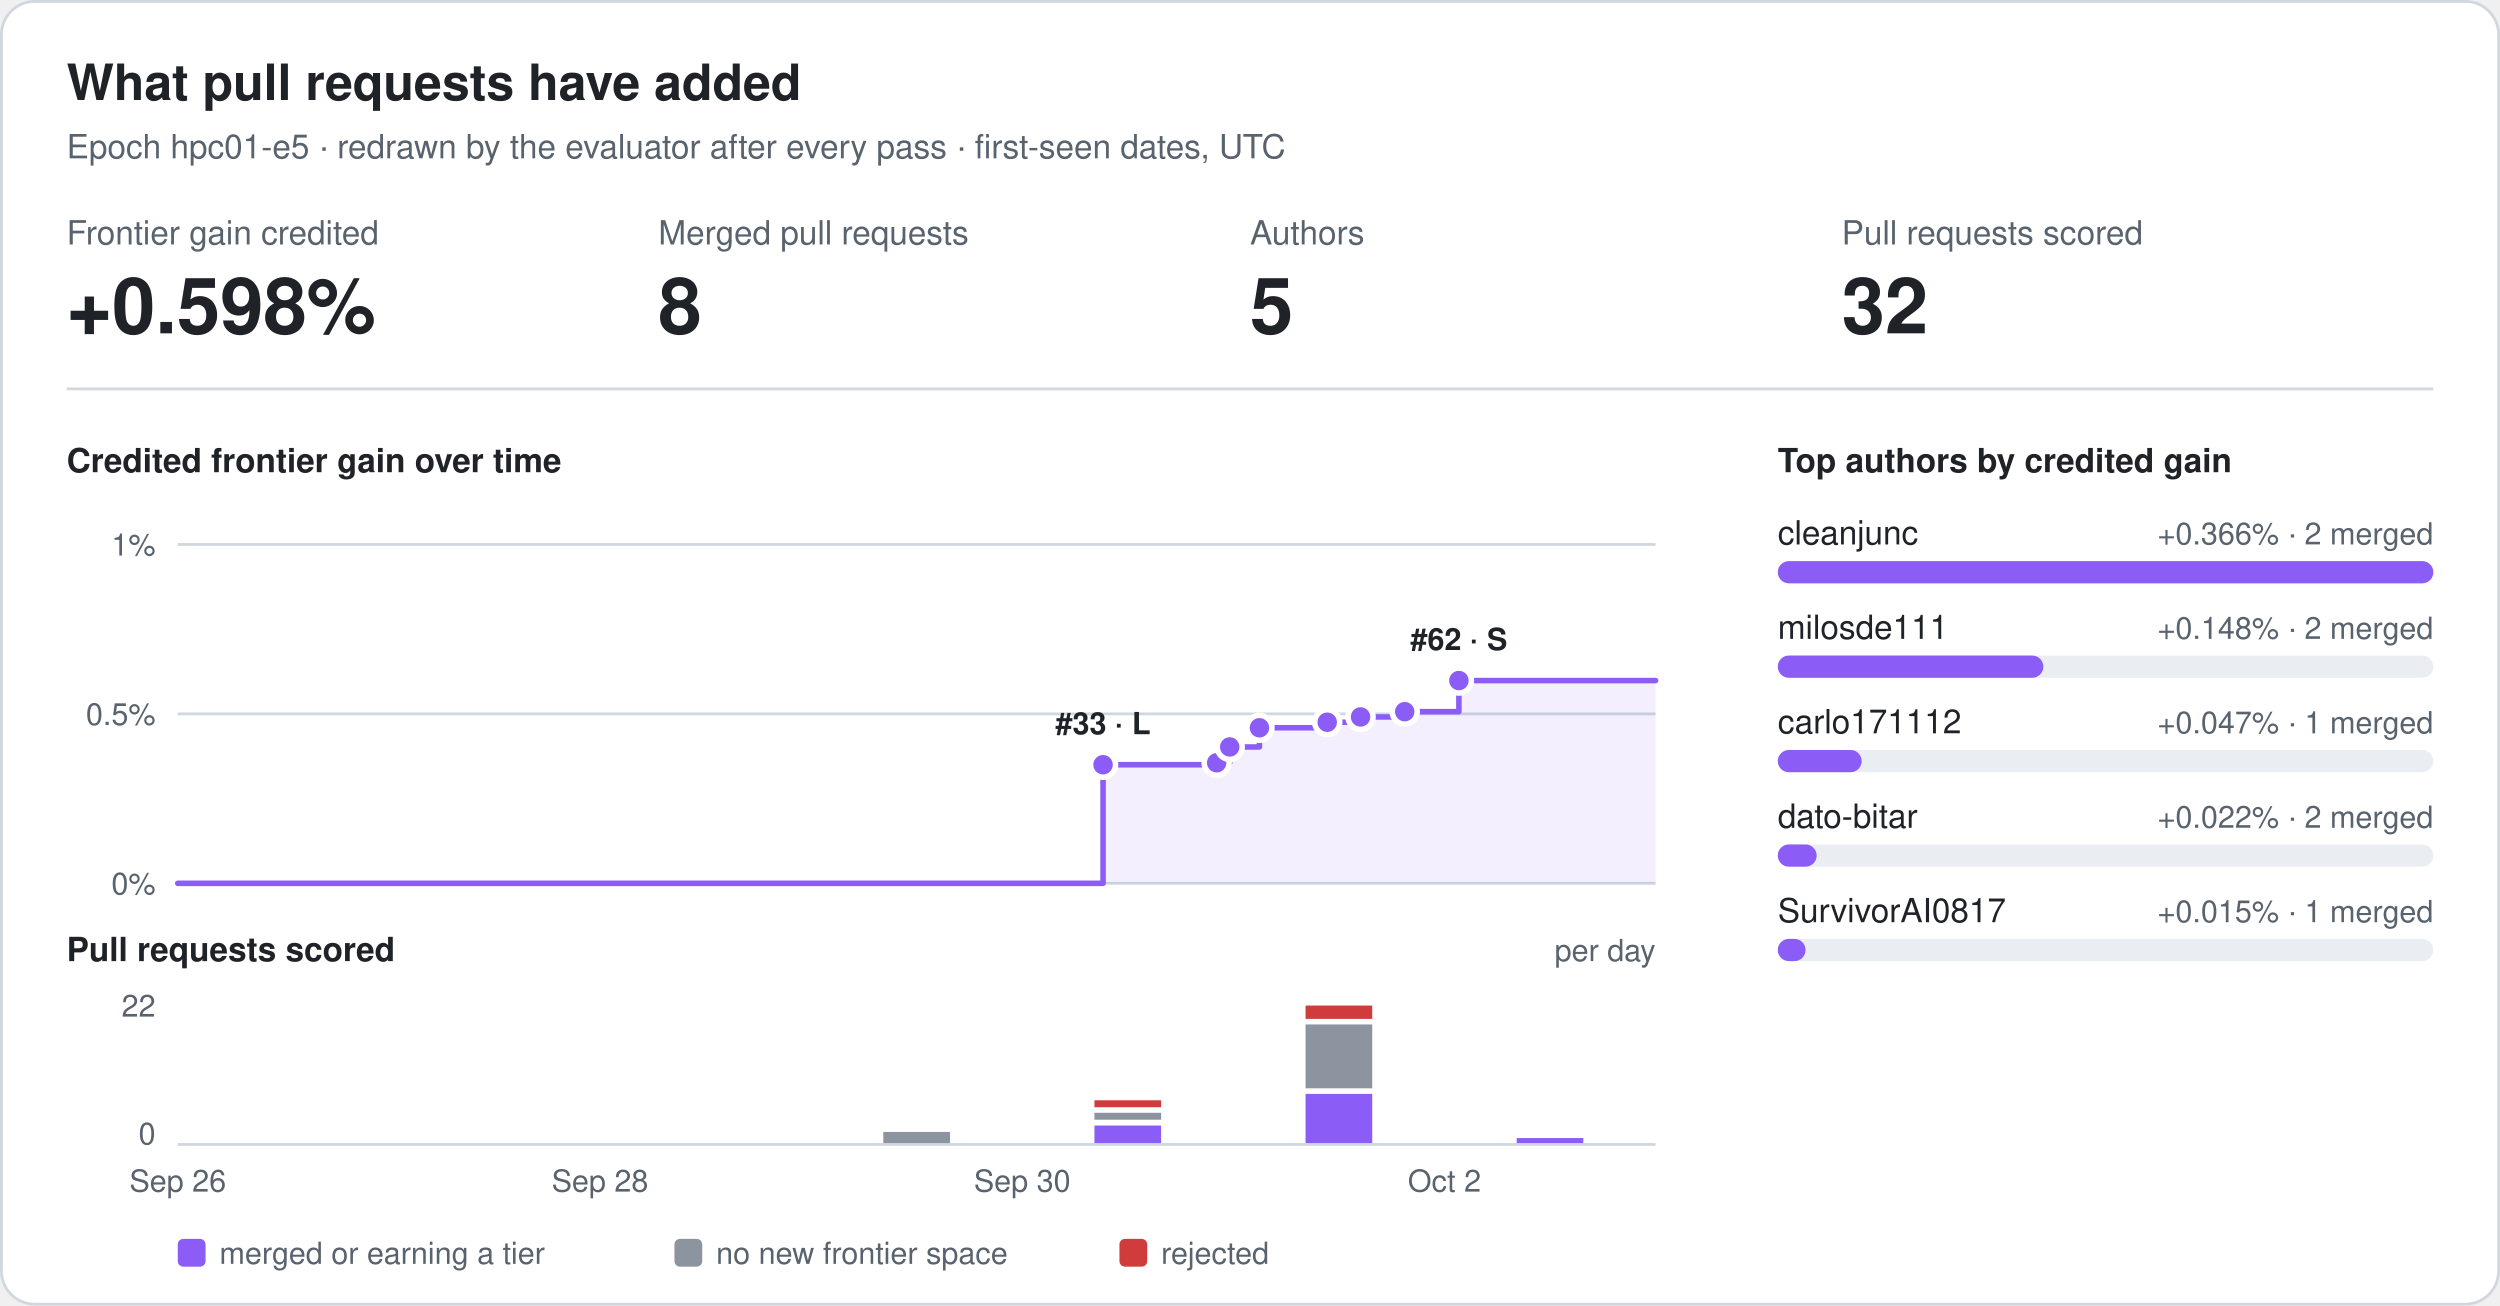
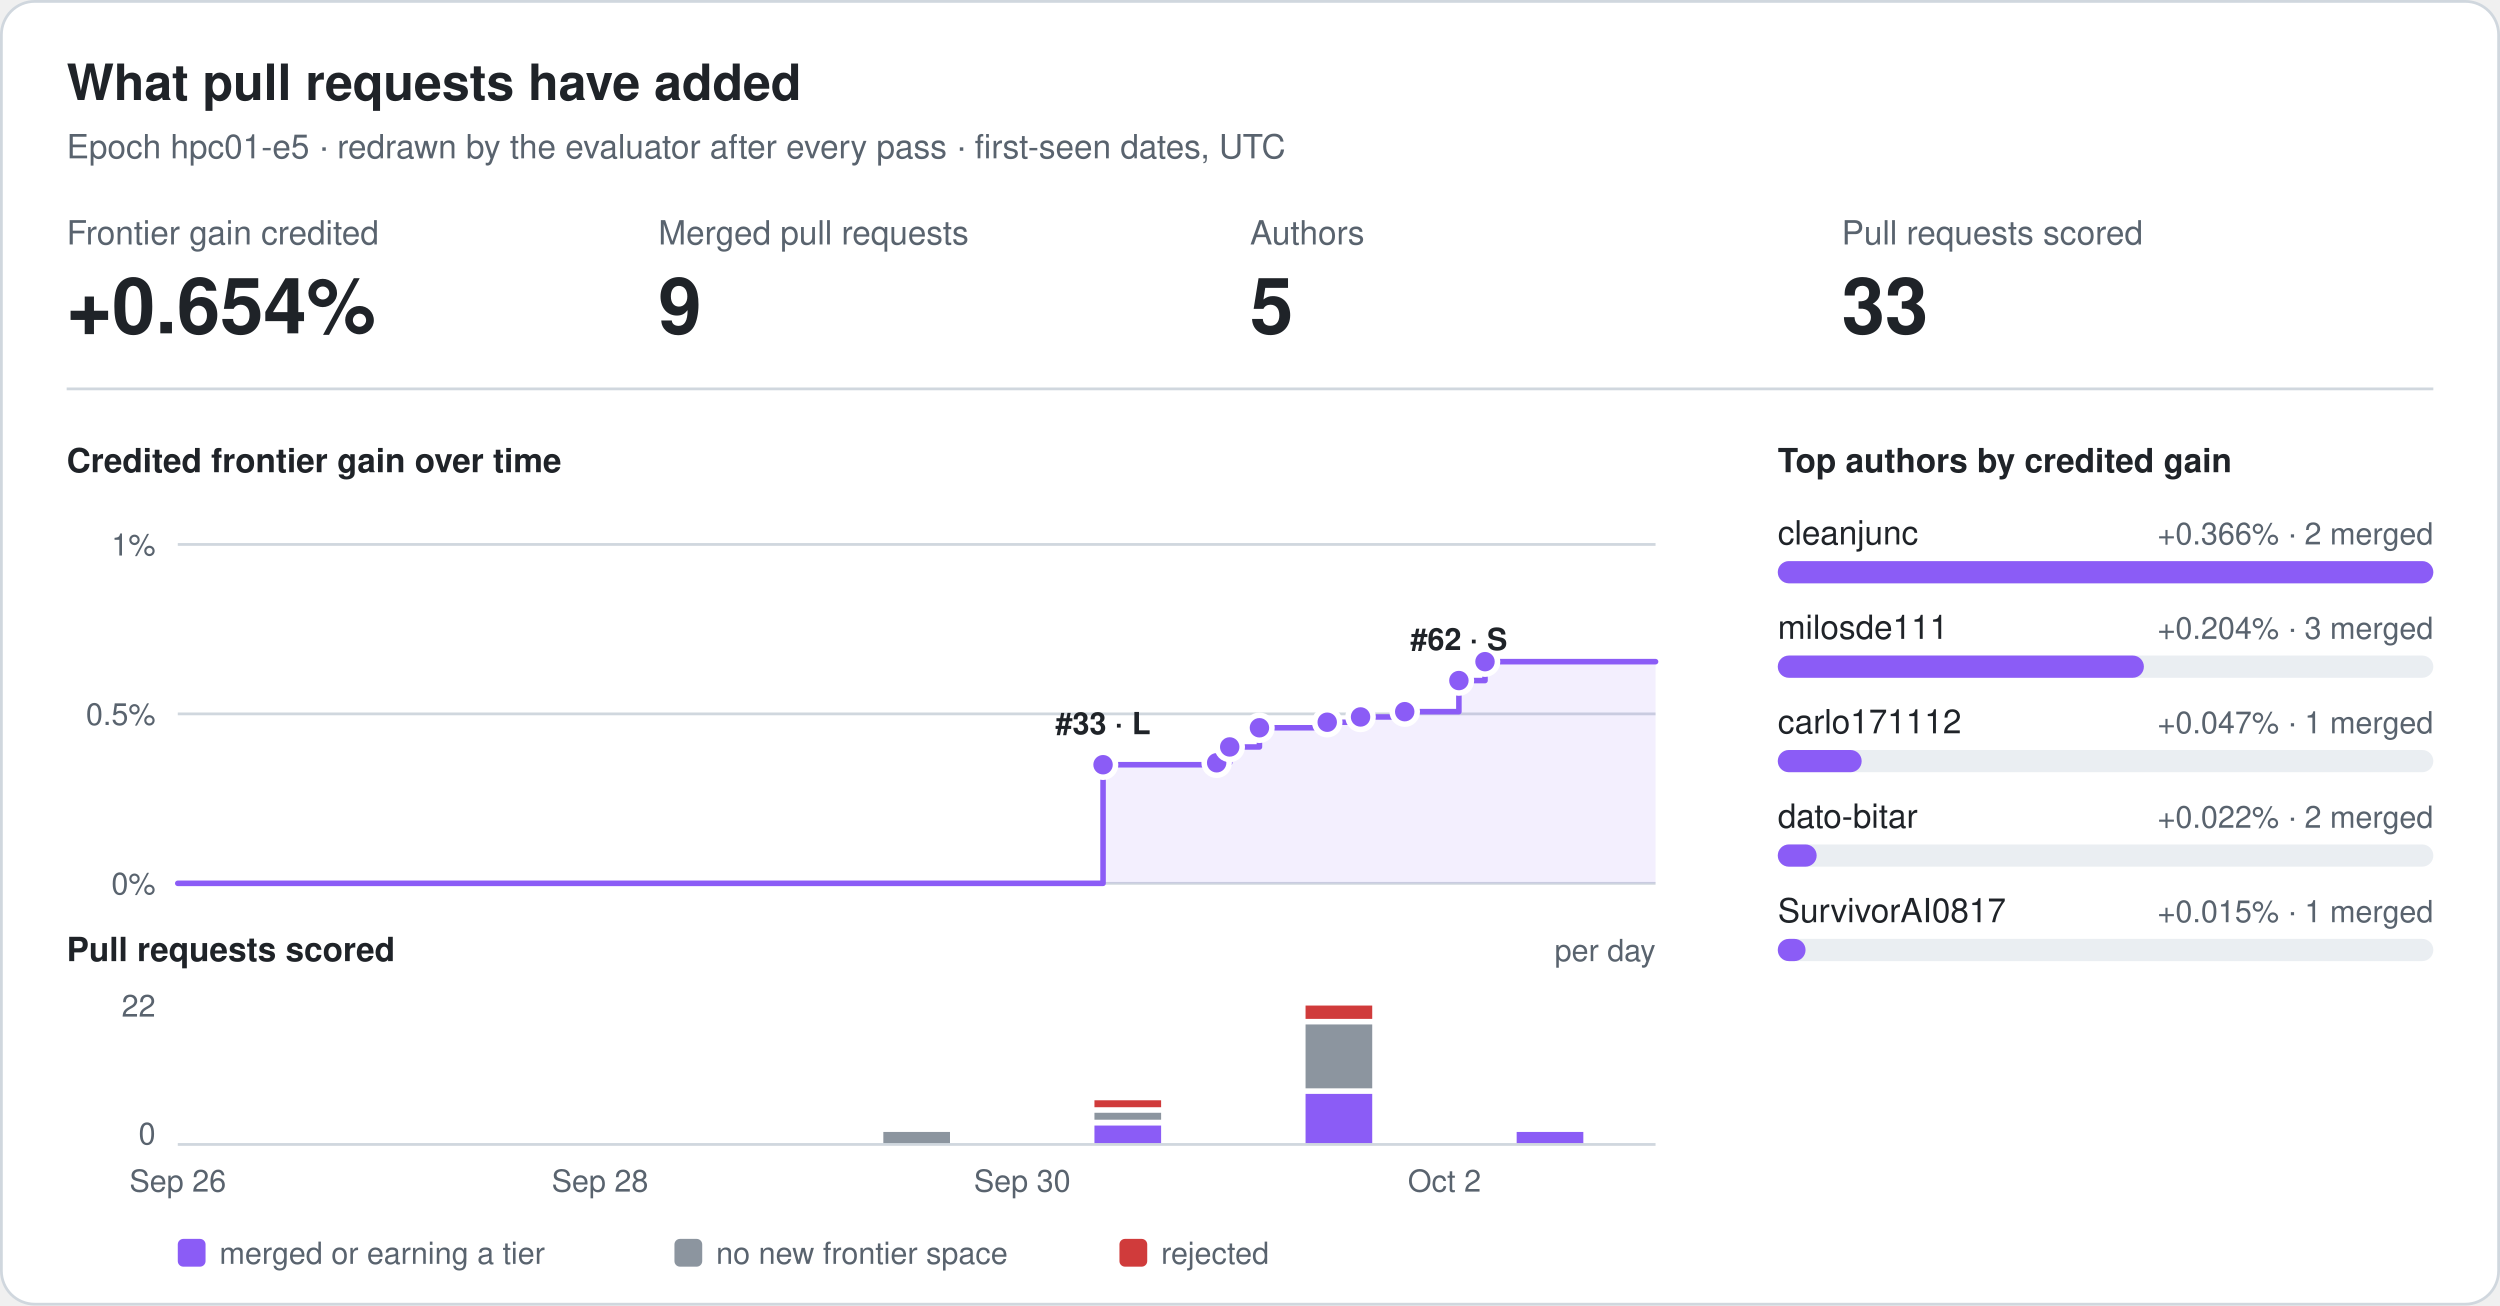
- <svg xmlns="http://www.w3.org/2000/svg" width="900" height="470" viewBox="0 0 900 470" font-family="-apple-system,BlinkMacSystemFont,'Segoe UI',Helvetica,Arial,sans-serif" role="img" aria-label="Frontier gain credited to merged pull requests: +0.598% from 8 merges, 32 pull requests scored">
+ <svg xmlns="http://www.w3.org/2000/svg" width="900" height="470" viewBox="0 0 900 470" font-family="-apple-system,BlinkMacSystemFont,'Segoe UI',Helvetica,Arial,sans-serif" role="img" aria-label="Frontier gain credited to merged pull requests: +0.654% from 9 merges, 33 pull requests scored">
  <style>
.bg{fill:#ffffff;stroke:#d0d7de}.t{fill:#1f2328}.m{fill:#59636e}.rule{stroke:#d0d7de}.ring{stroke:#ffffff}
.acc{fill:#8b5cf6}.accl{stroke:#8b5cf6}.wash{fill:#8b5cf6;fill-opacity:.1}.gry{fill:#8c959f}.rej{fill:#d03b3b}.track{fill:#eaeef2}.tk{stroke:#1f2328}
@media (prefers-color-scheme: dark){
.bg{fill:#0d1117;stroke:#30363d}.t{fill:#e6edf3}.m{fill:#9198a1}.rule{stroke:#30363d}.ring{stroke:#0d1117}
.acc{fill:#9a75f8}.accl{stroke:#9a75f8}.wash{fill:#9a75f8;fill-opacity:.14}.gry{fill:#9198a1}.rej{fill:#e5534b}.track{fill:#21262d}.tk{stroke:#e6edf3}}
</style>
  <rect class="bg" x="0.5" y="0.5" width="899" height="469" rx="12" />
  <text x="24.0" y="36.0" class="t" font-size="18" font-weight="600" text-anchor="start">What pull requests have added</text>
  <text x="24.0" y="57.0" class="m" font-size="12" font-weight="400" text-anchor="start">Epoch hpc01-e5 · redrawn by the evaluator after every pass · first-seen dates, UTC</text>
  <text x="24.0" y="88.0" class="m" font-size="12" font-weight="400" text-anchor="start">Frontier gain credited</text>
-   <text x="24.0" y="120.0" class="t" font-size="28" font-weight="600" text-anchor="start">+0.598%</text>
+   <text x="24.0" y="120.0" class="t" font-size="28" font-weight="600" text-anchor="start">+0.654%</text>
  <text x="237.0" y="88.0" class="m" font-size="12" font-weight="400" text-anchor="start">Merged pull requests</text>
-   <text x="237.0" y="120.0" class="t" font-size="28" font-weight="600" text-anchor="start">8</text>
+   <text x="237.0" y="120.0" class="t" font-size="28" font-weight="600" text-anchor="start">9</text>
  <text x="450.0" y="88.0" class="m" font-size="12" font-weight="400" text-anchor="start">Authors</text>
  <text x="450.0" y="120.0" class="t" font-size="28" font-weight="600" text-anchor="start">5</text>
  <text x="663.0" y="88.0" class="m" font-size="12" font-weight="400" text-anchor="start">Pull requests scored</text>
-   <text x="663.0" y="120.0" class="t" font-size="28" font-weight="600" text-anchor="start">32</text>
+   <text x="663.0" y="120.0" class="t" font-size="28" font-weight="600" text-anchor="start">33</text>
  <line class="rule" x1="24" x2="876" y1="140" y2="140" stroke-width="1" />
  <text x="24.0" y="170.0" class="t" font-size="12" font-weight="600" text-anchor="start">Credited frontier gain over time</text>
  <text x="24.0" y="346.0" class="t" font-size="12" font-weight="600" text-anchor="start">Pull requests scored</text>
  <line class="rule" x1="64" x2="596" y1="318.0" y2="318.0" stroke-width="1" />
  <text x="56.0" y="322.0" class="m" font-size="11" font-weight="400" text-anchor="end">0%</text>
  <line class="rule" x1="64" x2="596" y1="257.0" y2="257.0" stroke-width="1" />
  <text x="56.0" y="261.0" class="m" font-size="11" font-weight="400" text-anchor="end">0.5%</text>
  <line class="rule" x1="64" x2="596" y1="196.0" y2="196.0" stroke-width="1" />
  <text x="56.0" y="200.0" class="m" font-size="11" font-weight="400" text-anchor="end">1%</text>
-   <polygon class="wash" points="64.0,318.0 397.1,318.0 397.1,275.3 438.0,275.3 438.0,274.6 442.7,274.6 442.7,268.9 453.4,268.9 453.4,262.0 477.8,262.0 477.8,260.0 489.8,260.0 489.8,258.1 505.7,258.1 505.7,256.2 525.2,256.2 525.2,245.0 596.0,245.0 596.0,318.0" />
-   <polyline class="accl" points="64.0,318.0 397.1,318.0 397.1,275.3 438.0,275.3 438.0,274.6 442.7,274.6 442.7,268.9 453.4,268.9 453.4,262.0 477.8,262.0 477.8,260.0 489.8,260.0 489.8,258.1 505.7,258.1 505.7,256.2 525.2,256.2 525.2,245.0 596.0,245.0" fill="none" stroke-width="2" stroke-linejoin="round" stroke-linecap="round" />
+   <polygon class="wash" points="64.0,318.0 397.1,318.0 397.1,275.3 438.0,275.3 438.0,274.6 442.7,274.6 442.7,268.9 453.4,268.9 453.4,262.0 477.8,262.0 477.8,260.0 489.8,260.0 489.8,258.1 505.7,258.1 505.7,256.2 525.2,256.2 525.2,245.0 534.6,245.0 534.6,238.2 596.0,238.2 596.0,318.0" />
+   <polyline class="accl" points="64.0,318.0 397.1,318.0 397.1,275.3 438.0,275.3 438.0,274.6 442.7,274.6 442.7,268.9 453.4,268.9 453.4,262.0 477.8,262.0 477.8,260.0 489.8,260.0 489.8,258.1 505.7,258.1 505.7,256.2 525.2,256.2 525.2,245.0 534.6,245.0 534.6,238.2 596.0,238.2" fill="none" stroke-width="2" stroke-linejoin="round" stroke-linecap="round" />
  <circle class="acc ring" cx="397.1" cy="275.3" r="4.5" stroke-width="2" />
  <circle class="acc ring" cx="438.0" cy="274.6" r="4.5" stroke-width="2" />
  <circle class="acc ring" cx="442.7" cy="268.9" r="4.5" stroke-width="2" />
  <circle class="acc ring" cx="453.4" cy="262.0" r="4.5" stroke-width="2" />
  <circle class="acc ring" cx="477.8" cy="260.0" r="4.5" stroke-width="2" />
  <circle class="acc ring" cx="489.8" cy="258.1" r="4.5" stroke-width="2" />
  <circle class="acc ring" cx="505.7" cy="256.2" r="4.5" stroke-width="2" />
  <circle class="acc ring" cx="525.2" cy="245.0" r="4.5" stroke-width="2" />
+   <circle class="acc ring" cx="534.6" cy="238.2" r="4.5" stroke-width="2" />
  <text x="397.1" y="264.3" class="t" font-size="11" font-weight="600" text-anchor="middle">#33 · L</text>
  <text x="525.2" y="234.0" class="t" font-size="11" font-weight="600" text-anchor="middle">#62 · S</text>
  <rect class="gry" x="318.0" y="407.5" width="24.0" height="4.5" />
  <rect class="acc" x="394.0" y="405.2" width="24.0" height="6.8" />
  <rect class="gry" x="394.0" y="400.6" width="24.0" height="2.5" />
  <rect class="rej" x="394.0" y="396.1" width="24.0" height="2.5" />
  <rect class="acc" x="470.0" y="393.8" width="24.0" height="18.2" />
  <rect class="gry" x="470.0" y="368.8" width="24.0" height="23.0" />
  <rect class="rej" x="470.0" y="362.0" width="24.0" height="4.8" />
-   <rect class="acc" x="546.0" y="409.7" width="24.0" height="2.3" />
+   <rect class="acc" x="546.0" y="407.5" width="24.0" height="4.5" />
  <line class="rule" x1="64" x2="596" y1="412" y2="412" stroke-width="1" />
  <text x="56.0" y="366.0" class="m" font-size="11" font-weight="400" text-anchor="end">22</text>
  <text x="56.0" y="412.0" class="m" font-size="11" font-weight="400" text-anchor="end">0</text>
  <text x="596.0" y="346.0" class="m" font-size="11" font-weight="400" text-anchor="end">per day</text>
  <text x="64.0" y="429.0" class="m" font-size="11" font-weight="400" text-anchor="middle">Sep 26</text>
  <text x="216.0" y="429.0" class="m" font-size="11" font-weight="400" text-anchor="middle">Sep 28</text>
  <text x="368.0" y="429.0" class="m" font-size="11" font-weight="400" text-anchor="middle">Sep 30</text>
  <text x="520.0" y="429.0" class="m" font-size="11" font-weight="400" text-anchor="middle">Oct 2</text>
  <rect class="acc" x="64" y="446" width="10" height="10" rx="2" />
  <text x="79.0" y="455.0" class="m" font-size="11" font-weight="400" text-anchor="start">merged or earning a tier</text>
  <rect class="gry" x="242.8" y="446" width="10" height="10" rx="2" />
  <text x="257.8" y="455.0" class="m" font-size="11" font-weight="400" text-anchor="start">no new frontier space</text>
  <rect class="rej" x="403.0" y="446" width="10" height="10" rx="2" />
  <text x="418.0" y="455.0" class="m" font-size="11" font-weight="400" text-anchor="start">rejected</text>
  <text x="640.0" y="170.0" class="t" font-size="12" font-weight="600" text-anchor="start">Top authors by credited gain</text>
  <text x="640.0" y="196.0" class="t" font-size="12" font-weight="400" text-anchor="start">cleanjunc</text>
  <text x="876.0" y="196.0" class="m" font-size="11" font-weight="400" text-anchor="end">+0.366% · 2 merged</text>
  <rect class="track" x="640" y="202" width="236" height="8" rx="4" />
  <rect class="acc" x="640" y="202" width="236.0" height="8" rx="4" />
  <text x="640.0" y="230.0" class="t" font-size="12" font-weight="400" text-anchor="start">milosde111</text>
-   <text x="876.0" y="230.0" class="m" font-size="11" font-weight="400" text-anchor="end">+0.148% · 2 merged</text>
+   <text x="876.0" y="230.0" class="m" font-size="11" font-weight="400" text-anchor="end">+0.204% · 3 merged</text>
  <rect class="track" x="640" y="236" width="236" height="8" rx="4" />
-   <rect class="acc" x="640" y="236" width="95.6" height="8" rx="4" />
+   <rect class="acc" x="640" y="236" width="131.8" height="8" rx="4" />
  <text x="640.0" y="264.0" class="t" font-size="12" font-weight="400" text-anchor="start">carlo171112</text>
  <text x="876.0" y="264.0" class="m" font-size="11" font-weight="400" text-anchor="end">+0.047% · 1 merged</text>
  <rect class="track" x="640" y="270" width="236" height="8" rx="4" />
  <rect class="acc" x="640" y="270" width="30.2" height="8" rx="4" />
  <text x="640.0" y="298.0" class="t" font-size="12" font-weight="400" text-anchor="start">dato-bitar</text>
  <text x="876.0" y="298.0" class="m" font-size="11" font-weight="400" text-anchor="end">+0.022% · 2 merged</text>
  <rect class="track" x="640" y="304" width="236" height="8" rx="4" />
  <rect class="acc" x="640" y="304" width="14.0" height="8" rx="4" />
  <text x="640.0" y="332.0" class="t" font-size="12" font-weight="400" text-anchor="start">SurvivorAI0817</text>
  <text x="876.0" y="332.0" class="m" font-size="11" font-weight="400" text-anchor="end">+0.015% · 1 merged</text>
  <rect class="track" x="640" y="338" width="236" height="8" rx="4" />
  <rect class="acc" x="640" y="338" width="10.0" height="8" rx="4" />
</svg>
